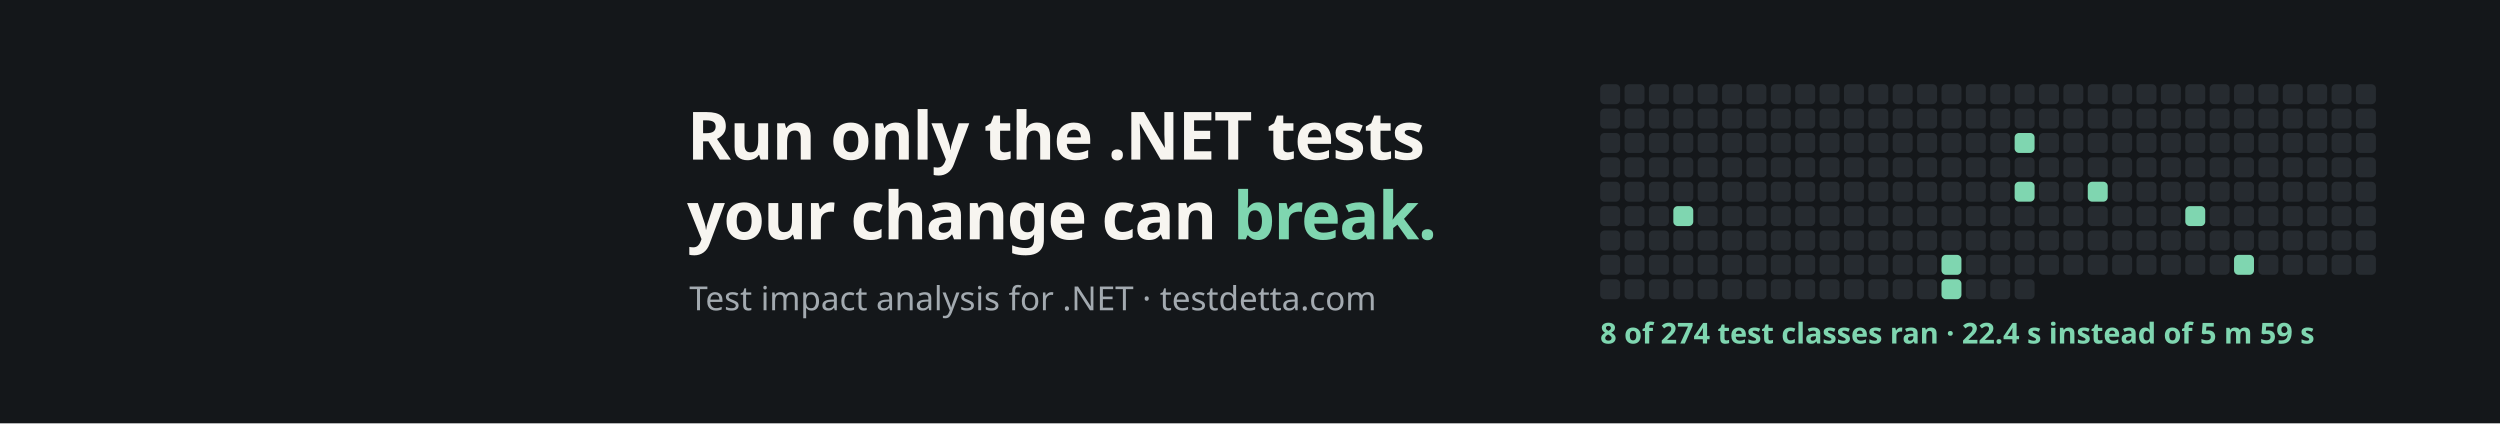
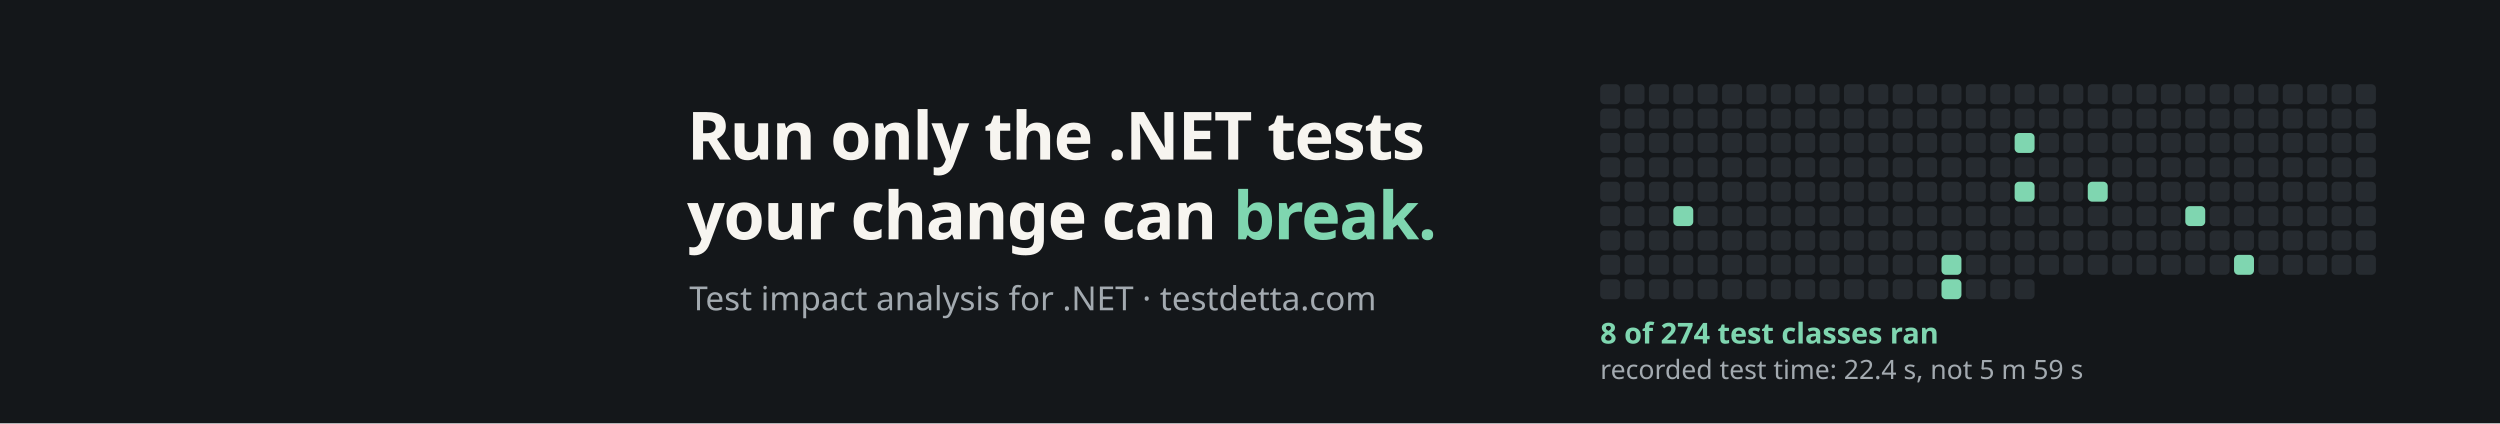
<svg xmlns="http://www.w3.org/2000/svg" width="1128" height="191" viewBox="0 0 1128 191">
  <rect width="1128" height="191" fill="#14171a" />
  <text font-family="IBM Plex Sans" font-weight="700" font-size="30" fill="#f7f5f0" letter-spacing="-0.6">
    <tspan x="310" y="72">Run only the .NET tests</tspan>
    <tspan x="310" y="108">your change can <tspan fill="#7fd6b0">break.</tspan>
    </tspan>
  </text>
  <text x="311" y="140" font-family="IBM Plex Sans" font-size="15" fill="#a3aab0">Test impact analysis for .NET · testdetta.com</text>
  <rect x="722" y="38" width="9" height="9" rx="2" fill="#262b30" />
  <rect x="733" y="38" width="9" height="9" rx="2" fill="#262b30" />
  <rect x="744" y="38" width="9" height="9" rx="2" fill="#262b30" />
  <rect x="755" y="38" width="9" height="9" rx="2" fill="#262b30" />
  <rect x="766" y="38" width="9" height="9" rx="2" fill="#262b30" />
  <rect x="777" y="38" width="9" height="9" rx="2" fill="#262b30" />
  <rect x="788" y="38" width="9" height="9" rx="2" fill="#262b30" />
  <rect x="799" y="38" width="9" height="9" rx="2" fill="#262b30" />
  <rect x="810" y="38" width="9" height="9" rx="2" fill="#262b30" />
  <rect x="821" y="38" width="9" height="9" rx="2" fill="#262b30" />
  <rect x="832" y="38" width="9" height="9" rx="2" fill="#262b30" />
  <rect x="843" y="38" width="9" height="9" rx="2" fill="#262b30" />
  <rect x="854" y="38" width="9" height="9" rx="2" fill="#262b30" />
  <rect x="865" y="38" width="9" height="9" rx="2" fill="#262b30" />
  <rect x="876" y="38" width="9" height="9" rx="2" fill="#262b30" />
  <rect x="887" y="38" width="9" height="9" rx="2" fill="#262b30" />
  <rect x="898" y="38" width="9" height="9" rx="2" fill="#262b30" />
  <rect x="909" y="38" width="9" height="9" rx="2" fill="#262b30" />
  <rect x="920" y="38" width="9" height="9" rx="2" fill="#262b30" />
  <rect x="931" y="38" width="9" height="9" rx="2" fill="#262b30" />
  <rect x="942" y="38" width="9" height="9" rx="2" fill="#262b30" />
  <rect x="953" y="38" width="9" height="9" rx="2" fill="#262b30" />
  <rect x="964" y="38" width="9" height="9" rx="2" fill="#262b30" />
  <rect x="975" y="38" width="9" height="9" rx="2" fill="#262b30" />
  <rect x="986" y="38" width="9" height="9" rx="2" fill="#262b30" />
  <rect x="997" y="38" width="9" height="9" rx="2" fill="#262b30" />
  <rect x="1008" y="38" width="9" height="9" rx="2" fill="#262b30" />
  <rect x="1019" y="38" width="9" height="9" rx="2" fill="#262b30" />
  <rect x="1030" y="38" width="9" height="9" rx="2" fill="#262b30" />
  <rect x="1041" y="38" width="9" height="9" rx="2" fill="#262b30" />
  <rect x="1052" y="38" width="9" height="9" rx="2" fill="#262b30" />
  <rect x="1063" y="38" width="9" height="9" rx="2" fill="#262b30" />
  <rect x="722" y="49" width="9" height="9" rx="2" fill="#262b30" />
  <rect x="733" y="49" width="9" height="9" rx="2" fill="#262b30" />
  <rect x="744" y="49" width="9" height="9" rx="2" fill="#262b30" />
  <rect x="755" y="49" width="9" height="9" rx="2" fill="#262b30" />
  <rect x="766" y="49" width="9" height="9" rx="2" fill="#262b30" />
  <rect x="777" y="49" width="9" height="9" rx="2" fill="#262b30" />
  <rect x="788" y="49" width="9" height="9" rx="2" fill="#262b30" />
  <rect x="799" y="49" width="9" height="9" rx="2" fill="#262b30" />
  <rect x="810" y="49" width="9" height="9" rx="2" fill="#262b30" />
  <rect x="821" y="49" width="9" height="9" rx="2" fill="#262b30" />
  <rect x="832" y="49" width="9" height="9" rx="2" fill="#262b30" />
  <rect x="843" y="49" width="9" height="9" rx="2" fill="#262b30" />
  <rect x="854" y="49" width="9" height="9" rx="2" fill="#262b30" />
  <rect x="865" y="49" width="9" height="9" rx="2" fill="#262b30" />
  <rect x="876" y="49" width="9" height="9" rx="2" fill="#262b30" />
  <rect x="887" y="49" width="9" height="9" rx="2" fill="#262b30" />
  <rect x="898" y="49" width="9" height="9" rx="2" fill="#262b30" />
  <rect x="909" y="49" width="9" height="9" rx="2" fill="#262b30" />
  <rect x="920" y="49" width="9" height="9" rx="2" fill="#262b30" />
  <rect x="931" y="49" width="9" height="9" rx="2" fill="#262b30" />
  <rect x="942" y="49" width="9" height="9" rx="2" fill="#262b30" />
  <rect x="953" y="49" width="9" height="9" rx="2" fill="#262b30" />
  <rect x="964" y="49" width="9" height="9" rx="2" fill="#262b30" />
  <rect x="975" y="49" width="9" height="9" rx="2" fill="#262b30" />
  <rect x="986" y="49" width="9" height="9" rx="2" fill="#262b30" />
  <rect x="997" y="49" width="9" height="9" rx="2" fill="#262b30" />
  <rect x="1008" y="49" width="9" height="9" rx="2" fill="#262b30" />
  <rect x="1019" y="49" width="9" height="9" rx="2" fill="#262b30" />
  <rect x="1030" y="49" width="9" height="9" rx="2" fill="#262b30" />
  <rect x="1041" y="49" width="9" height="9" rx="2" fill="#262b30" />
  <rect x="1052" y="49" width="9" height="9" rx="2" fill="#262b30" />
  <rect x="1063" y="49" width="9" height="9" rx="2" fill="#262b30" />
  <rect x="722" y="60" width="9" height="9" rx="2" fill="#262b30" />
  <rect x="733" y="60" width="9" height="9" rx="2" fill="#262b30" />
  <rect x="744" y="60" width="9" height="9" rx="2" fill="#262b30" />
  <rect x="755" y="60" width="9" height="9" rx="2" fill="#262b30" />
  <rect x="766" y="60" width="9" height="9" rx="2" fill="#262b30" />
  <rect x="777" y="60" width="9" height="9" rx="2" fill="#262b30" />
  <rect x="788" y="60" width="9" height="9" rx="2" fill="#262b30" />
  <rect x="799" y="60" width="9" height="9" rx="2" fill="#262b30" />
  <rect x="810" y="60" width="9" height="9" rx="2" fill="#262b30" />
  <rect x="821" y="60" width="9" height="9" rx="2" fill="#262b30" />
  <rect x="832" y="60" width="9" height="9" rx="2" fill="#262b30" />
  <rect x="843" y="60" width="9" height="9" rx="2" fill="#262b30" />
  <rect x="854" y="60" width="9" height="9" rx="2" fill="#262b30" />
  <rect x="865" y="60" width="9" height="9" rx="2" fill="#262b30" />
  <rect x="876" y="60" width="9" height="9" rx="2" fill="#262b30" />
  <rect x="887" y="60" width="9" height="9" rx="2" fill="#262b30" />
  <rect x="898" y="60" width="9" height="9" rx="2" fill="#262b30" />
  <rect x="909" y="60" width="9" height="9" rx="2" fill="#7fd6b0" />
  <rect x="920" y="60" width="9" height="9" rx="2" fill="#262b30" />
  <rect x="931" y="60" width="9" height="9" rx="2" fill="#262b30" />
  <rect x="942" y="60" width="9" height="9" rx="2" fill="#262b30" />
  <rect x="953" y="60" width="9" height="9" rx="2" fill="#262b30" />
  <rect x="964" y="60" width="9" height="9" rx="2" fill="#262b30" />
  <rect x="975" y="60" width="9" height="9" rx="2" fill="#262b30" />
  <rect x="986" y="60" width="9" height="9" rx="2" fill="#262b30" />
  <rect x="997" y="60" width="9" height="9" rx="2" fill="#262b30" />
  <rect x="1008" y="60" width="9" height="9" rx="2" fill="#262b30" />
  <rect x="1019" y="60" width="9" height="9" rx="2" fill="#262b30" />
  <rect x="1030" y="60" width="9" height="9" rx="2" fill="#262b30" />
  <rect x="1041" y="60" width="9" height="9" rx="2" fill="#262b30" />
  <rect x="1052" y="60" width="9" height="9" rx="2" fill="#262b30" />
  <rect x="1063" y="60" width="9" height="9" rx="2" fill="#262b30" />
  <rect x="722" y="71" width="9" height="9" rx="2" fill="#262b30" />
  <rect x="733" y="71" width="9" height="9" rx="2" fill="#262b30" />
  <rect x="744" y="71" width="9" height="9" rx="2" fill="#262b30" />
  <rect x="755" y="71" width="9" height="9" rx="2" fill="#262b30" />
  <rect x="766" y="71" width="9" height="9" rx="2" fill="#262b30" />
  <rect x="777" y="71" width="9" height="9" rx="2" fill="#262b30" />
  <rect x="788" y="71" width="9" height="9" rx="2" fill="#262b30" />
  <rect x="799" y="71" width="9" height="9" rx="2" fill="#262b30" />
  <rect x="810" y="71" width="9" height="9" rx="2" fill="#262b30" />
  <rect x="821" y="71" width="9" height="9" rx="2" fill="#262b30" />
  <rect x="832" y="71" width="9" height="9" rx="2" fill="#262b30" />
  <rect x="843" y="71" width="9" height="9" rx="2" fill="#262b30" />
  <rect x="854" y="71" width="9" height="9" rx="2" fill="#262b30" />
  <rect x="865" y="71" width="9" height="9" rx="2" fill="#262b30" />
  <rect x="876" y="71" width="9" height="9" rx="2" fill="#262b30" />
  <rect x="887" y="71" width="9" height="9" rx="2" fill="#262b30" />
  <rect x="898" y="71" width="9" height="9" rx="2" fill="#262b30" />
  <rect x="909" y="71" width="9" height="9" rx="2" fill="#262b30" />
  <rect x="920" y="71" width="9" height="9" rx="2" fill="#262b30" />
  <rect x="931" y="71" width="9" height="9" rx="2" fill="#262b30" />
  <rect x="942" y="71" width="9" height="9" rx="2" fill="#262b30" />
  <rect x="953" y="71" width="9" height="9" rx="2" fill="#262b30" />
  <rect x="964" y="71" width="9" height="9" rx="2" fill="#262b30" />
  <rect x="975" y="71" width="9" height="9" rx="2" fill="#262b30" />
  <rect x="986" y="71" width="9" height="9" rx="2" fill="#262b30" />
  <rect x="997" y="71" width="9" height="9" rx="2" fill="#262b30" />
  <rect x="1008" y="71" width="9" height="9" rx="2" fill="#262b30" />
  <rect x="1019" y="71" width="9" height="9" rx="2" fill="#262b30" />
  <rect x="1030" y="71" width="9" height="9" rx="2" fill="#262b30" />
  <rect x="1041" y="71" width="9" height="9" rx="2" fill="#262b30" />
  <rect x="1052" y="71" width="9" height="9" rx="2" fill="#262b30" />
  <rect x="1063" y="71" width="9" height="9" rx="2" fill="#262b30" />
  <rect x="722" y="82" width="9" height="9" rx="2" fill="#262b30" />
  <rect x="733" y="82" width="9" height="9" rx="2" fill="#262b30" />
  <rect x="744" y="82" width="9" height="9" rx="2" fill="#262b30" />
  <rect x="755" y="82" width="9" height="9" rx="2" fill="#262b30" />
  <rect x="766" y="82" width="9" height="9" rx="2" fill="#262b30" />
  <rect x="777" y="82" width="9" height="9" rx="2" fill="#262b30" />
  <rect x="788" y="82" width="9" height="9" rx="2" fill="#262b30" />
  <rect x="799" y="82" width="9" height="9" rx="2" fill="#262b30" />
  <rect x="810" y="82" width="9" height="9" rx="2" fill="#262b30" />
  <rect x="821" y="82" width="9" height="9" rx="2" fill="#262b30" />
  <rect x="832" y="82" width="9" height="9" rx="2" fill="#262b30" />
  <rect x="843" y="82" width="9" height="9" rx="2" fill="#262b30" />
  <rect x="854" y="82" width="9" height="9" rx="2" fill="#262b30" />
  <rect x="865" y="82" width="9" height="9" rx="2" fill="#262b30" />
  <rect x="876" y="82" width="9" height="9" rx="2" fill="#262b30" />
  <rect x="887" y="82" width="9" height="9" rx="2" fill="#262b30" />
  <rect x="898" y="82" width="9" height="9" rx="2" fill="#262b30" />
  <rect x="909" y="82" width="9" height="9" rx="2" fill="#7fd6b0" />
  <rect x="920" y="82" width="9" height="9" rx="2" fill="#262b30" />
  <rect x="931" y="82" width="9" height="9" rx="2" fill="#262b30" />
  <rect x="942" y="82" width="9" height="9" rx="2" fill="#7fd6b0" />
  <rect x="953" y="82" width="9" height="9" rx="2" fill="#262b30" />
  <rect x="964" y="82" width="9" height="9" rx="2" fill="#262b30" />
  <rect x="975" y="82" width="9" height="9" rx="2" fill="#262b30" />
  <rect x="986" y="82" width="9" height="9" rx="2" fill="#262b30" />
  <rect x="997" y="82" width="9" height="9" rx="2" fill="#262b30" />
  <rect x="1008" y="82" width="9" height="9" rx="2" fill="#262b30" />
  <rect x="1019" y="82" width="9" height="9" rx="2" fill="#262b30" />
  <rect x="1030" y="82" width="9" height="9" rx="2" fill="#262b30" />
  <rect x="1041" y="82" width="9" height="9" rx="2" fill="#262b30" />
  <rect x="1052" y="82" width="9" height="9" rx="2" fill="#262b30" />
  <rect x="1063" y="82" width="9" height="9" rx="2" fill="#262b30" />
  <rect x="722" y="93" width="9" height="9" rx="2" fill="#262b30" />
  <rect x="733" y="93" width="9" height="9" rx="2" fill="#262b30" />
  <rect x="744" y="93" width="9" height="9" rx="2" fill="#262b30" />
  <rect x="755" y="93" width="9" height="9" rx="2" fill="#7fd6b0" />
  <rect x="766" y="93" width="9" height="9" rx="2" fill="#262b30" />
  <rect x="777" y="93" width="9" height="9" rx="2" fill="#262b30" />
  <rect x="788" y="93" width="9" height="9" rx="2" fill="#262b30" />
  <rect x="799" y="93" width="9" height="9" rx="2" fill="#262b30" />
  <rect x="810" y="93" width="9" height="9" rx="2" fill="#262b30" />
  <rect x="821" y="93" width="9" height="9" rx="2" fill="#262b30" />
  <rect x="832" y="93" width="9" height="9" rx="2" fill="#262b30" />
  <rect x="843" y="93" width="9" height="9" rx="2" fill="#262b30" />
  <rect x="854" y="93" width="9" height="9" rx="2" fill="#262b30" />
  <rect x="865" y="93" width="9" height="9" rx="2" fill="#262b30" />
  <rect x="876" y="93" width="9" height="9" rx="2" fill="#262b30" />
  <rect x="887" y="93" width="9" height="9" rx="2" fill="#262b30" />
  <rect x="898" y="93" width="9" height="9" rx="2" fill="#262b30" />
  <rect x="909" y="93" width="9" height="9" rx="2" fill="#262b30" />
  <rect x="920" y="93" width="9" height="9" rx="2" fill="#262b30" />
  <rect x="931" y="93" width="9" height="9" rx="2" fill="#262b30" />
  <rect x="942" y="93" width="9" height="9" rx="2" fill="#262b30" />
  <rect x="953" y="93" width="9" height="9" rx="2" fill="#262b30" />
  <rect x="964" y="93" width="9" height="9" rx="2" fill="#262b30" />
  <rect x="975" y="93" width="9" height="9" rx="2" fill="#262b30" />
  <rect x="986" y="93" width="9" height="9" rx="2" fill="#7fd6b0" />
  <rect x="997" y="93" width="9" height="9" rx="2" fill="#262b30" />
  <rect x="1008" y="93" width="9" height="9" rx="2" fill="#262b30" />
  <rect x="1019" y="93" width="9" height="9" rx="2" fill="#262b30" />
  <rect x="1030" y="93" width="9" height="9" rx="2" fill="#262b30" />
  <rect x="1041" y="93" width="9" height="9" rx="2" fill="#262b30" />
  <rect x="1052" y="93" width="9" height="9" rx="2" fill="#262b30" />
  <rect x="1063" y="93" width="9" height="9" rx="2" fill="#262b30" />
  <rect x="722" y="104" width="9" height="9" rx="2" fill="#262b30" />
  <rect x="733" y="104" width="9" height="9" rx="2" fill="#262b30" />
  <rect x="744" y="104" width="9" height="9" rx="2" fill="#262b30" />
  <rect x="755" y="104" width="9" height="9" rx="2" fill="#262b30" />
  <rect x="766" y="104" width="9" height="9" rx="2" fill="#262b30" />
  <rect x="777" y="104" width="9" height="9" rx="2" fill="#262b30" />
  <rect x="788" y="104" width="9" height="9" rx="2" fill="#262b30" />
  <rect x="799" y="104" width="9" height="9" rx="2" fill="#262b30" />
  <rect x="810" y="104" width="9" height="9" rx="2" fill="#262b30" />
  <rect x="821" y="104" width="9" height="9" rx="2" fill="#262b30" />
  <rect x="832" y="104" width="9" height="9" rx="2" fill="#262b30" />
  <rect x="843" y="104" width="9" height="9" rx="2" fill="#262b30" />
  <rect x="854" y="104" width="9" height="9" rx="2" fill="#262b30" />
  <rect x="865" y="104" width="9" height="9" rx="2" fill="#262b30" />
  <rect x="876" y="104" width="9" height="9" rx="2" fill="#262b30" />
  <rect x="887" y="104" width="9" height="9" rx="2" fill="#262b30" />
  <rect x="898" y="104" width="9" height="9" rx="2" fill="#262b30" />
  <rect x="909" y="104" width="9" height="9" rx="2" fill="#262b30" />
  <rect x="920" y="104" width="9" height="9" rx="2" fill="#262b30" />
  <rect x="931" y="104" width="9" height="9" rx="2" fill="#262b30" />
  <rect x="942" y="104" width="9" height="9" rx="2" fill="#262b30" />
  <rect x="953" y="104" width="9" height="9" rx="2" fill="#262b30" />
  <rect x="964" y="104" width="9" height="9" rx="2" fill="#262b30" />
  <rect x="975" y="104" width="9" height="9" rx="2" fill="#262b30" />
  <rect x="986" y="104" width="9" height="9" rx="2" fill="#262b30" />
  <rect x="997" y="104" width="9" height="9" rx="2" fill="#262b30" />
  <rect x="1008" y="104" width="9" height="9" rx="2" fill="#262b30" />
  <rect x="1019" y="104" width="9" height="9" rx="2" fill="#262b30" />
  <rect x="1030" y="104" width="9" height="9" rx="2" fill="#262b30" />
  <rect x="1041" y="104" width="9" height="9" rx="2" fill="#262b30" />
  <rect x="1052" y="104" width="9" height="9" rx="2" fill="#262b30" />
  <rect x="1063" y="104" width="9" height="9" rx="2" fill="#262b30" />
  <rect x="722" y="115" width="9" height="9" rx="2" fill="#262b30" />
  <rect x="733" y="115" width="9" height="9" rx="2" fill="#262b30" />
  <rect x="744" y="115" width="9" height="9" rx="2" fill="#262b30" />
  <rect x="755" y="115" width="9" height="9" rx="2" fill="#262b30" />
  <rect x="766" y="115" width="9" height="9" rx="2" fill="#262b30" />
  <rect x="777" y="115" width="9" height="9" rx="2" fill="#262b30" />
  <rect x="788" y="115" width="9" height="9" rx="2" fill="#262b30" />
  <rect x="799" y="115" width="9" height="9" rx="2" fill="#262b30" />
  <rect x="810" y="115" width="9" height="9" rx="2" fill="#262b30" />
  <rect x="821" y="115" width="9" height="9" rx="2" fill="#262b30" />
  <rect x="832" y="115" width="9" height="9" rx="2" fill="#262b30" />
  <rect x="843" y="115" width="9" height="9" rx="2" fill="#262b30" />
  <rect x="854" y="115" width="9" height="9" rx="2" fill="#262b30" />
  <rect x="865" y="115" width="9" height="9" rx="2" fill="#262b30" />
  <rect x="876" y="115" width="9" height="9" rx="2" fill="#7fd6b0" />
  <rect x="887" y="115" width="9" height="9" rx="2" fill="#262b30" />
  <rect x="898" y="115" width="9" height="9" rx="2" fill="#262b30" />
  <rect x="909" y="115" width="9" height="9" rx="2" fill="#262b30" />
  <rect x="920" y="115" width="9" height="9" rx="2" fill="#262b30" />
  <rect x="931" y="115" width="9" height="9" rx="2" fill="#262b30" />
  <rect x="942" y="115" width="9" height="9" rx="2" fill="#262b30" />
  <rect x="953" y="115" width="9" height="9" rx="2" fill="#262b30" />
  <rect x="964" y="115" width="9" height="9" rx="2" fill="#262b30" />
  <rect x="975" y="115" width="9" height="9" rx="2" fill="#262b30" />
  <rect x="986" y="115" width="9" height="9" rx="2" fill="#262b30" />
  <rect x="997" y="115" width="9" height="9" rx="2" fill="#262b30" />
  <rect x="1008" y="115" width="9" height="9" rx="2" fill="#7fd6b0" />
  <rect x="1019" y="115" width="9" height="9" rx="2" fill="#262b30" />
  <rect x="1030" y="115" width="9" height="9" rx="2" fill="#262b30" />
  <rect x="1041" y="115" width="9" height="9" rx="2" fill="#262b30" />
  <rect x="1052" y="115" width="9" height="9" rx="2" fill="#262b30" />
  <rect x="1063" y="115" width="9" height="9" rx="2" fill="#262b30" />
  <rect x="722" y="126" width="9" height="9" rx="2" fill="#262b30" />
  <rect x="733" y="126" width="9" height="9" rx="2" fill="#262b30" />
  <rect x="744" y="126" width="9" height="9" rx="2" fill="#262b30" />
  <rect x="755" y="126" width="9" height="9" rx="2" fill="#262b30" />
  <rect x="766" y="126" width="9" height="9" rx="2" fill="#262b30" />
  <rect x="777" y="126" width="9" height="9" rx="2" fill="#262b30" />
  <rect x="788" y="126" width="9" height="9" rx="2" fill="#262b30" />
  <rect x="799" y="126" width="9" height="9" rx="2" fill="#262b30" />
  <rect x="810" y="126" width="9" height="9" rx="2" fill="#262b30" />
  <rect x="821" y="126" width="9" height="9" rx="2" fill="#262b30" />
  <rect x="832" y="126" width="9" height="9" rx="2" fill="#262b30" />
  <rect x="843" y="126" width="9" height="9" rx="2" fill="#262b30" />
  <rect x="854" y="126" width="9" height="9" rx="2" fill="#262b30" />
  <rect x="865" y="126" width="9" height="9" rx="2" fill="#262b30" />
  <rect x="876" y="126" width="9" height="9" rx="2" fill="#7fd6b0" />
  <rect x="887" y="126" width="9" height="9" rx="2" fill="#262b30" />
  <rect x="898" y="126" width="9" height="9" rx="2" fill="#262b30" />
  <rect x="909" y="126" width="9" height="9" rx="2" fill="#262b30" />
-   <text x="722" y="155" font-family="IBM Plex Sans" font-weight="600" font-size="13" fill="#7fd6b0">8 of 274 test classes ran · 22.4 s instead of 5 m 59 s</text>
+   <text x="722" y="155" font-family="IBM Plex Sans" font-weight="600" font-size="13" fill="#7fd6b0">8 of 274 test classes ran</text>
+   <text x="722" y="171" font-family="IBM Plex Sans" font-size="12" fill="#a3aab0">recorded test time: 22.4 s, not 5 m 59 s</text>
</svg>
